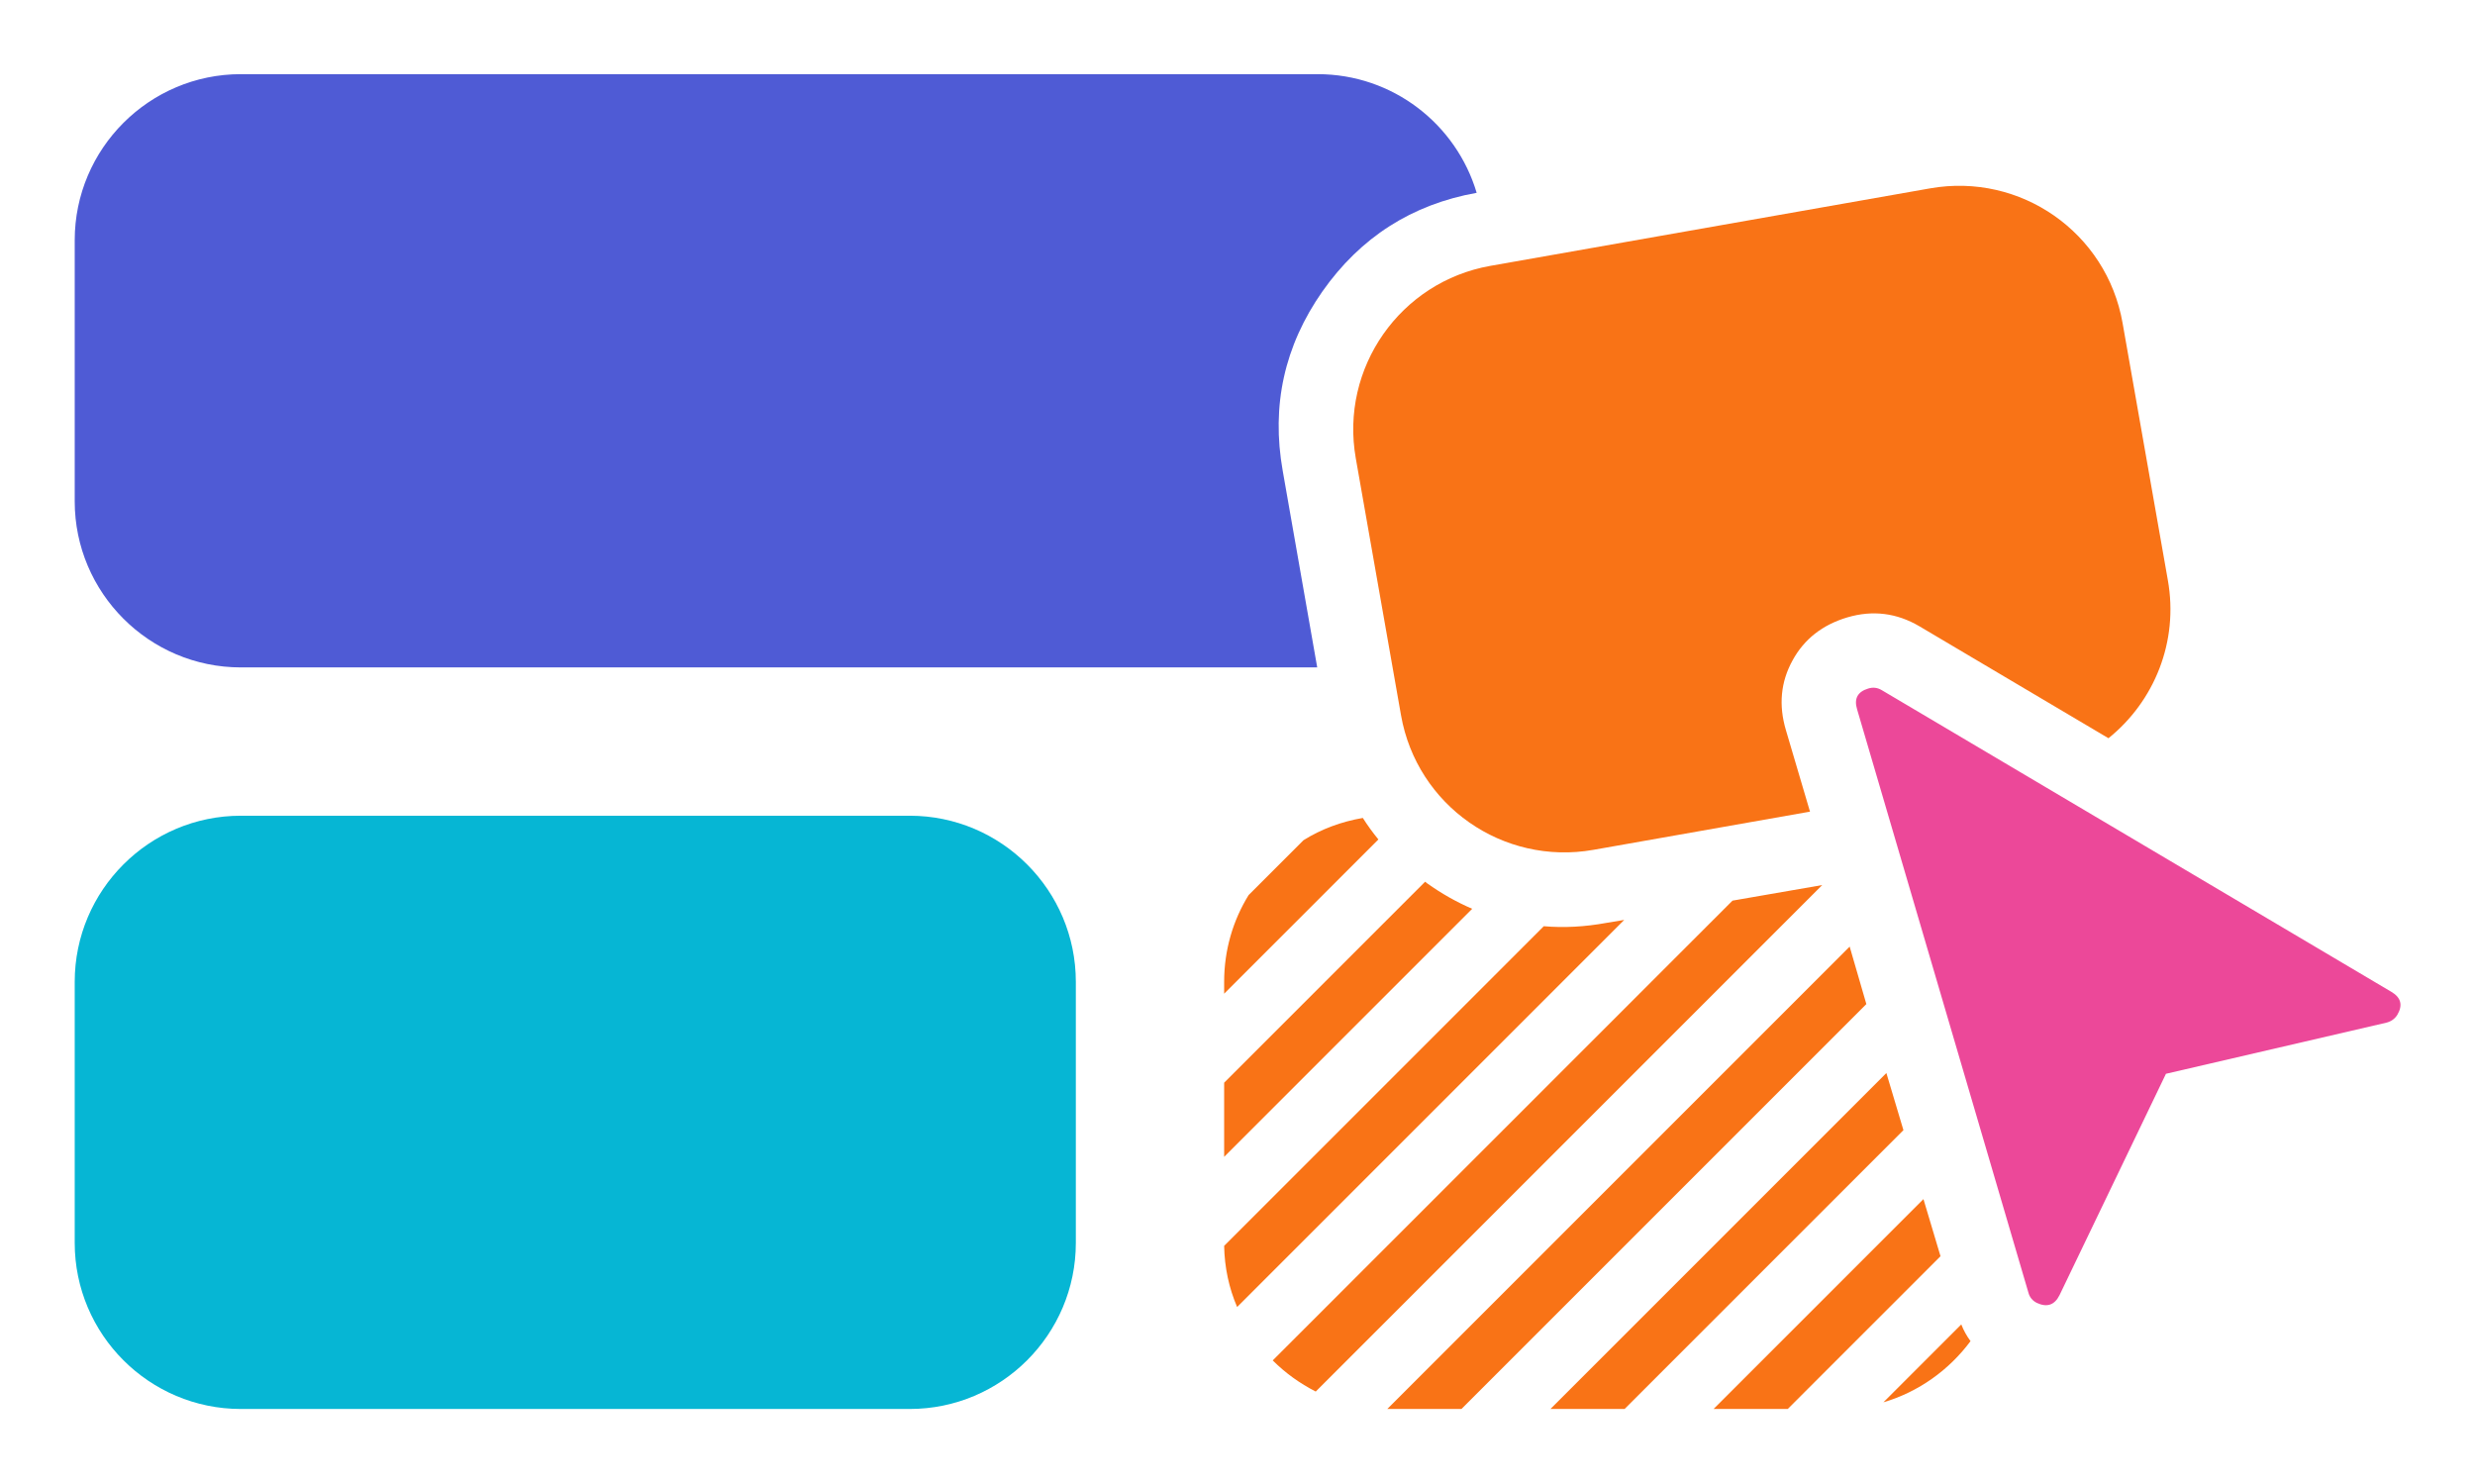
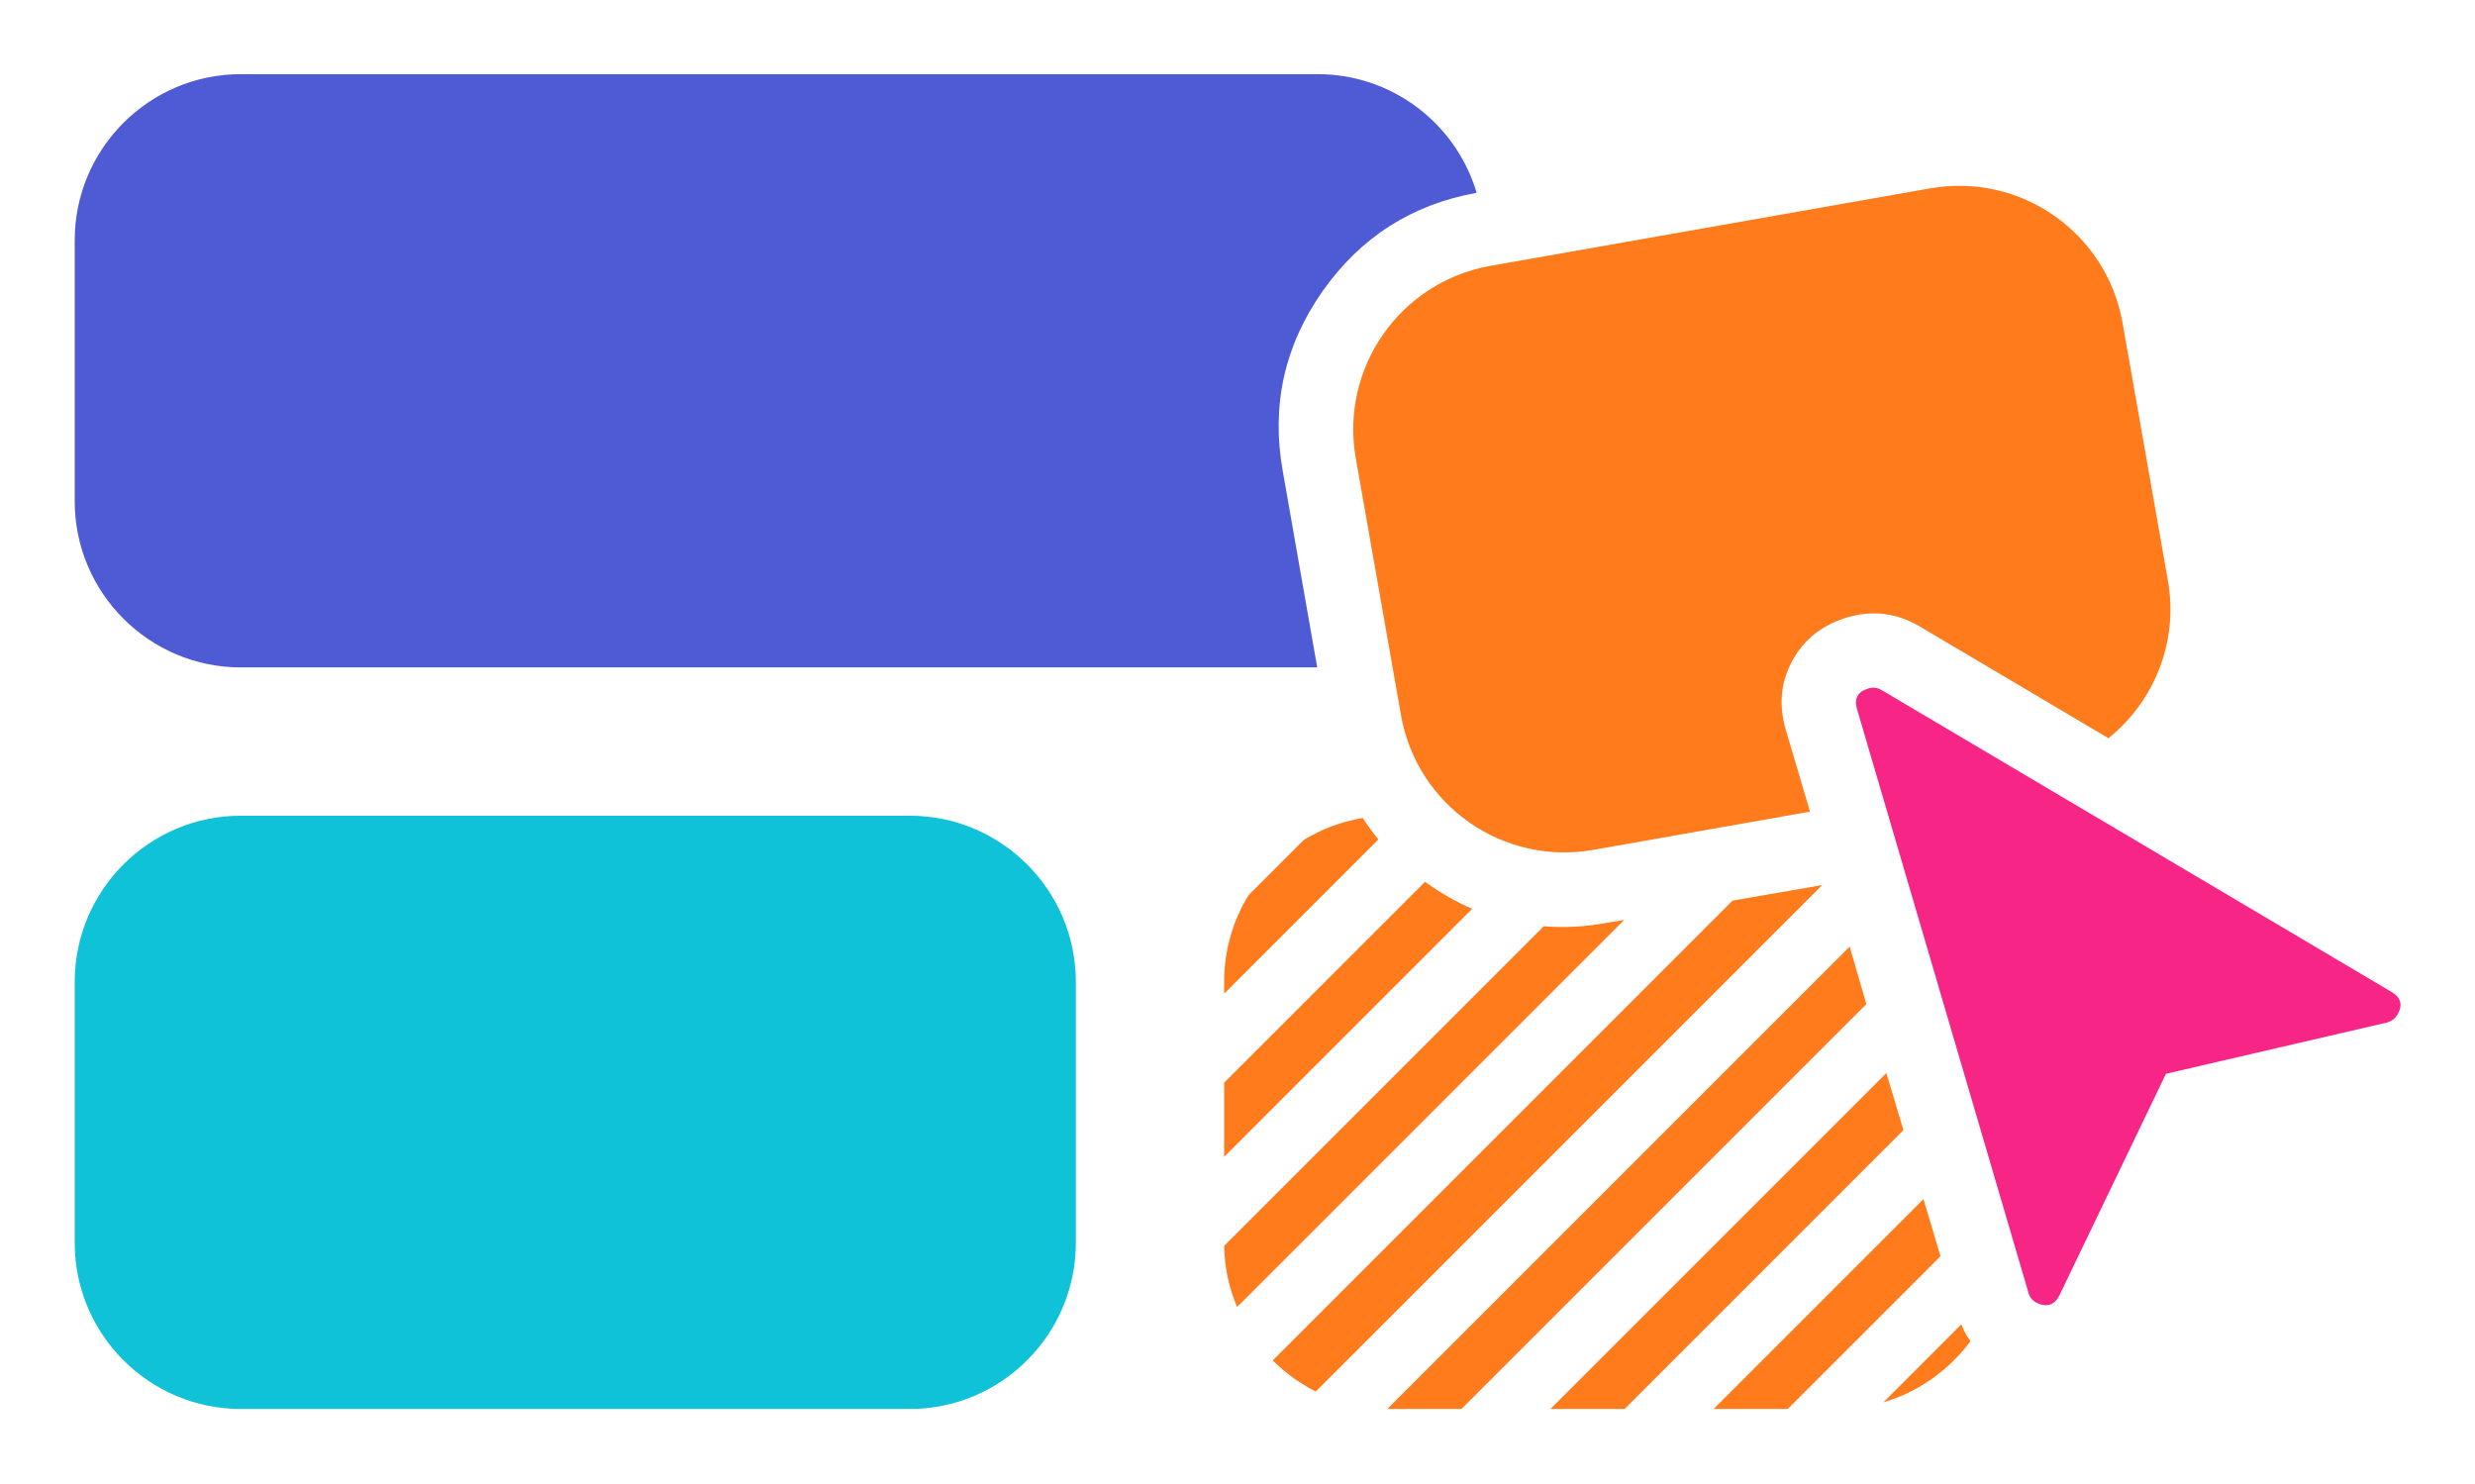
<svg xmlns="http://www.w3.org/2000/svg" viewBox="4 12 66.72 40" width="267" height="160">
  <path d="M10.48 14H39.52C41.55 14 43.26 15.35 43.81 17.2Q41.19 17.67 39.65 19.86Q38.11 22.06 38.58 24.7L39.51 30H10.48C8.01 30 6 27.99 6 25.52V18.48C6 16.01 8.01 14 10.48 14Z" fill="#4f5bd5" />
-   <path d="M10.48 34H28.52C30.99 34 33 36.01 33 38.48V45.52C33 47.99 30.99 50 28.52 50H10.48C8.01 50 6 47.99 6 45.52V38.48C6 36.01 8.01 34 10.48 34Z" fill="#06b6d4" />
-   <path d="M39.47 49.53C39.04 49.31 38.65 49.03 38.31 48.69L50.71 36.29L53.13 35.87ZM41.48 50C41.45 50 41.43 50 41.4 50L53.87 37.53L54.32 39.08L43.4 50ZM37.35 47.25C37.13 46.74 37.01 46.18 37 45.6L45.62 36.98Q46.44 37.05 47.31 36.89L47.79 36.81ZM45.8 50 54.86 40.94 55.32 42.48 47.8 50ZM37 43.2V41.2L42.42 35.78Q42.44 35.8 42.47 35.82Q43.06 36.24 43.69 36.51ZM50.2 50 55.86 44.34 56.32 45.88 52.2 50ZM40.74 34.06Q40.93 34.36 41.16 34.64L37 38.8V38.48C37 37.62 37.24 36.82 37.66 36.14L39.14 34.66C39.62 34.36 40.16 34.16 40.74 34.06ZM56.88 47.72Q56.98 47.97 57.13 48.17C56.55 48.95 55.73 49.54 54.78 49.82L56.88 47.72Z" fill="#f97316" />
-   <path d="M44.18 19.17 56.04 17.08C58.48 16.65 60.8 18.27 61.23 20.71L62.45 27.64C62.75 29.31 62.08 30.92 60.85 31.91L55.75 28.89Q54.83 28.35 53.81 28.65Q52.8 28.95 52.33 29.81Q51.85 30.68 52.15 31.69L52.8 33.89L46.96 34.92C44.52 35.35 42.2 33.73 41.77 31.29L40.55 24.36C40.12 21.92 41.75 19.6 44.18 19.17Z" fill="#f97316" />
-   <path d="M54.73 30.61 68.48 38.75Q68.87 38.98 68.64 39.37Q68.54 39.53 68.35 39.58L62.4 40.96L59.53 46.93Q59.33 47.33 58.92 47.14Q58.74 47.05 58.69 46.86L54.07 31.13Q53.94 30.7 54.37 30.57Q54.56 30.51 54.73 30.61Z" fill="#ec4899" />
+   <path d="M10.48 34H28.52C30.99 34 33 36.01 33 38.48V45.52C33 47.99 30.99 50 28.52 50H10.48C8.01 50 6 47.99 6 45.52V38.48C6 36.01 8.01 34 10.48 34Z" fill="#0fc2d8" />
+   <path d="M39.47 49.53C39.04 49.31 38.65 49.03 38.31 48.69L50.71 36.29L53.13 35.87ZM41.48 50C41.45 50 41.43 50 41.4 50L53.87 37.53L54.32 39.08L43.4 50ZM37.35 47.25C37.13 46.74 37.01 46.18 37 45.6L45.62 36.98Q46.44 37.05 47.31 36.89L47.79 36.81ZM45.8 50 54.86 40.94 55.32 42.48 47.8 50ZM37 43.2V41.2L42.42 35.78Q42.44 35.8 42.47 35.82Q43.06 36.24 43.69 36.51ZM50.2 50 55.86 44.34 56.32 45.88 52.2 50ZM40.74 34.06Q40.93 34.36 41.16 34.64L37 38.8V38.48C37 37.62 37.24 36.82 37.66 36.14L39.14 34.66C39.62 34.36 40.16 34.16 40.74 34.06ZM56.88 47.72Q56.98 47.97 57.13 48.17C56.55 48.95 55.73 49.54 54.78 49.82L56.88 47.72Z" fill="#ff7b1c" />
+   <path d="M44.18 19.17 56.04 17.08C58.48 16.65 60.8 18.27 61.23 20.71L62.45 27.64C62.75 29.31 62.08 30.92 60.85 31.91L55.75 28.89Q54.83 28.35 53.81 28.65Q52.8 28.95 52.33 29.81Q51.85 30.68 52.15 31.69L52.8 33.89L46.96 34.92C44.52 35.35 42.2 33.73 41.77 31.29L40.55 24.36C40.12 21.92 41.75 19.6 44.18 19.17Z" fill="#ff7b1c" />
+   <path d="M54.73 30.61 68.48 38.75Q68.87 38.98 68.64 39.37Q68.54 39.53 68.35 39.58L62.4 40.96L59.53 46.93Q59.33 47.33 58.92 47.14Q58.74 47.05 58.69 46.86L54.07 31.13Q53.94 30.7 54.37 30.57Q54.56 30.51 54.73 30.61Z" fill="#f72585" />
</svg>
